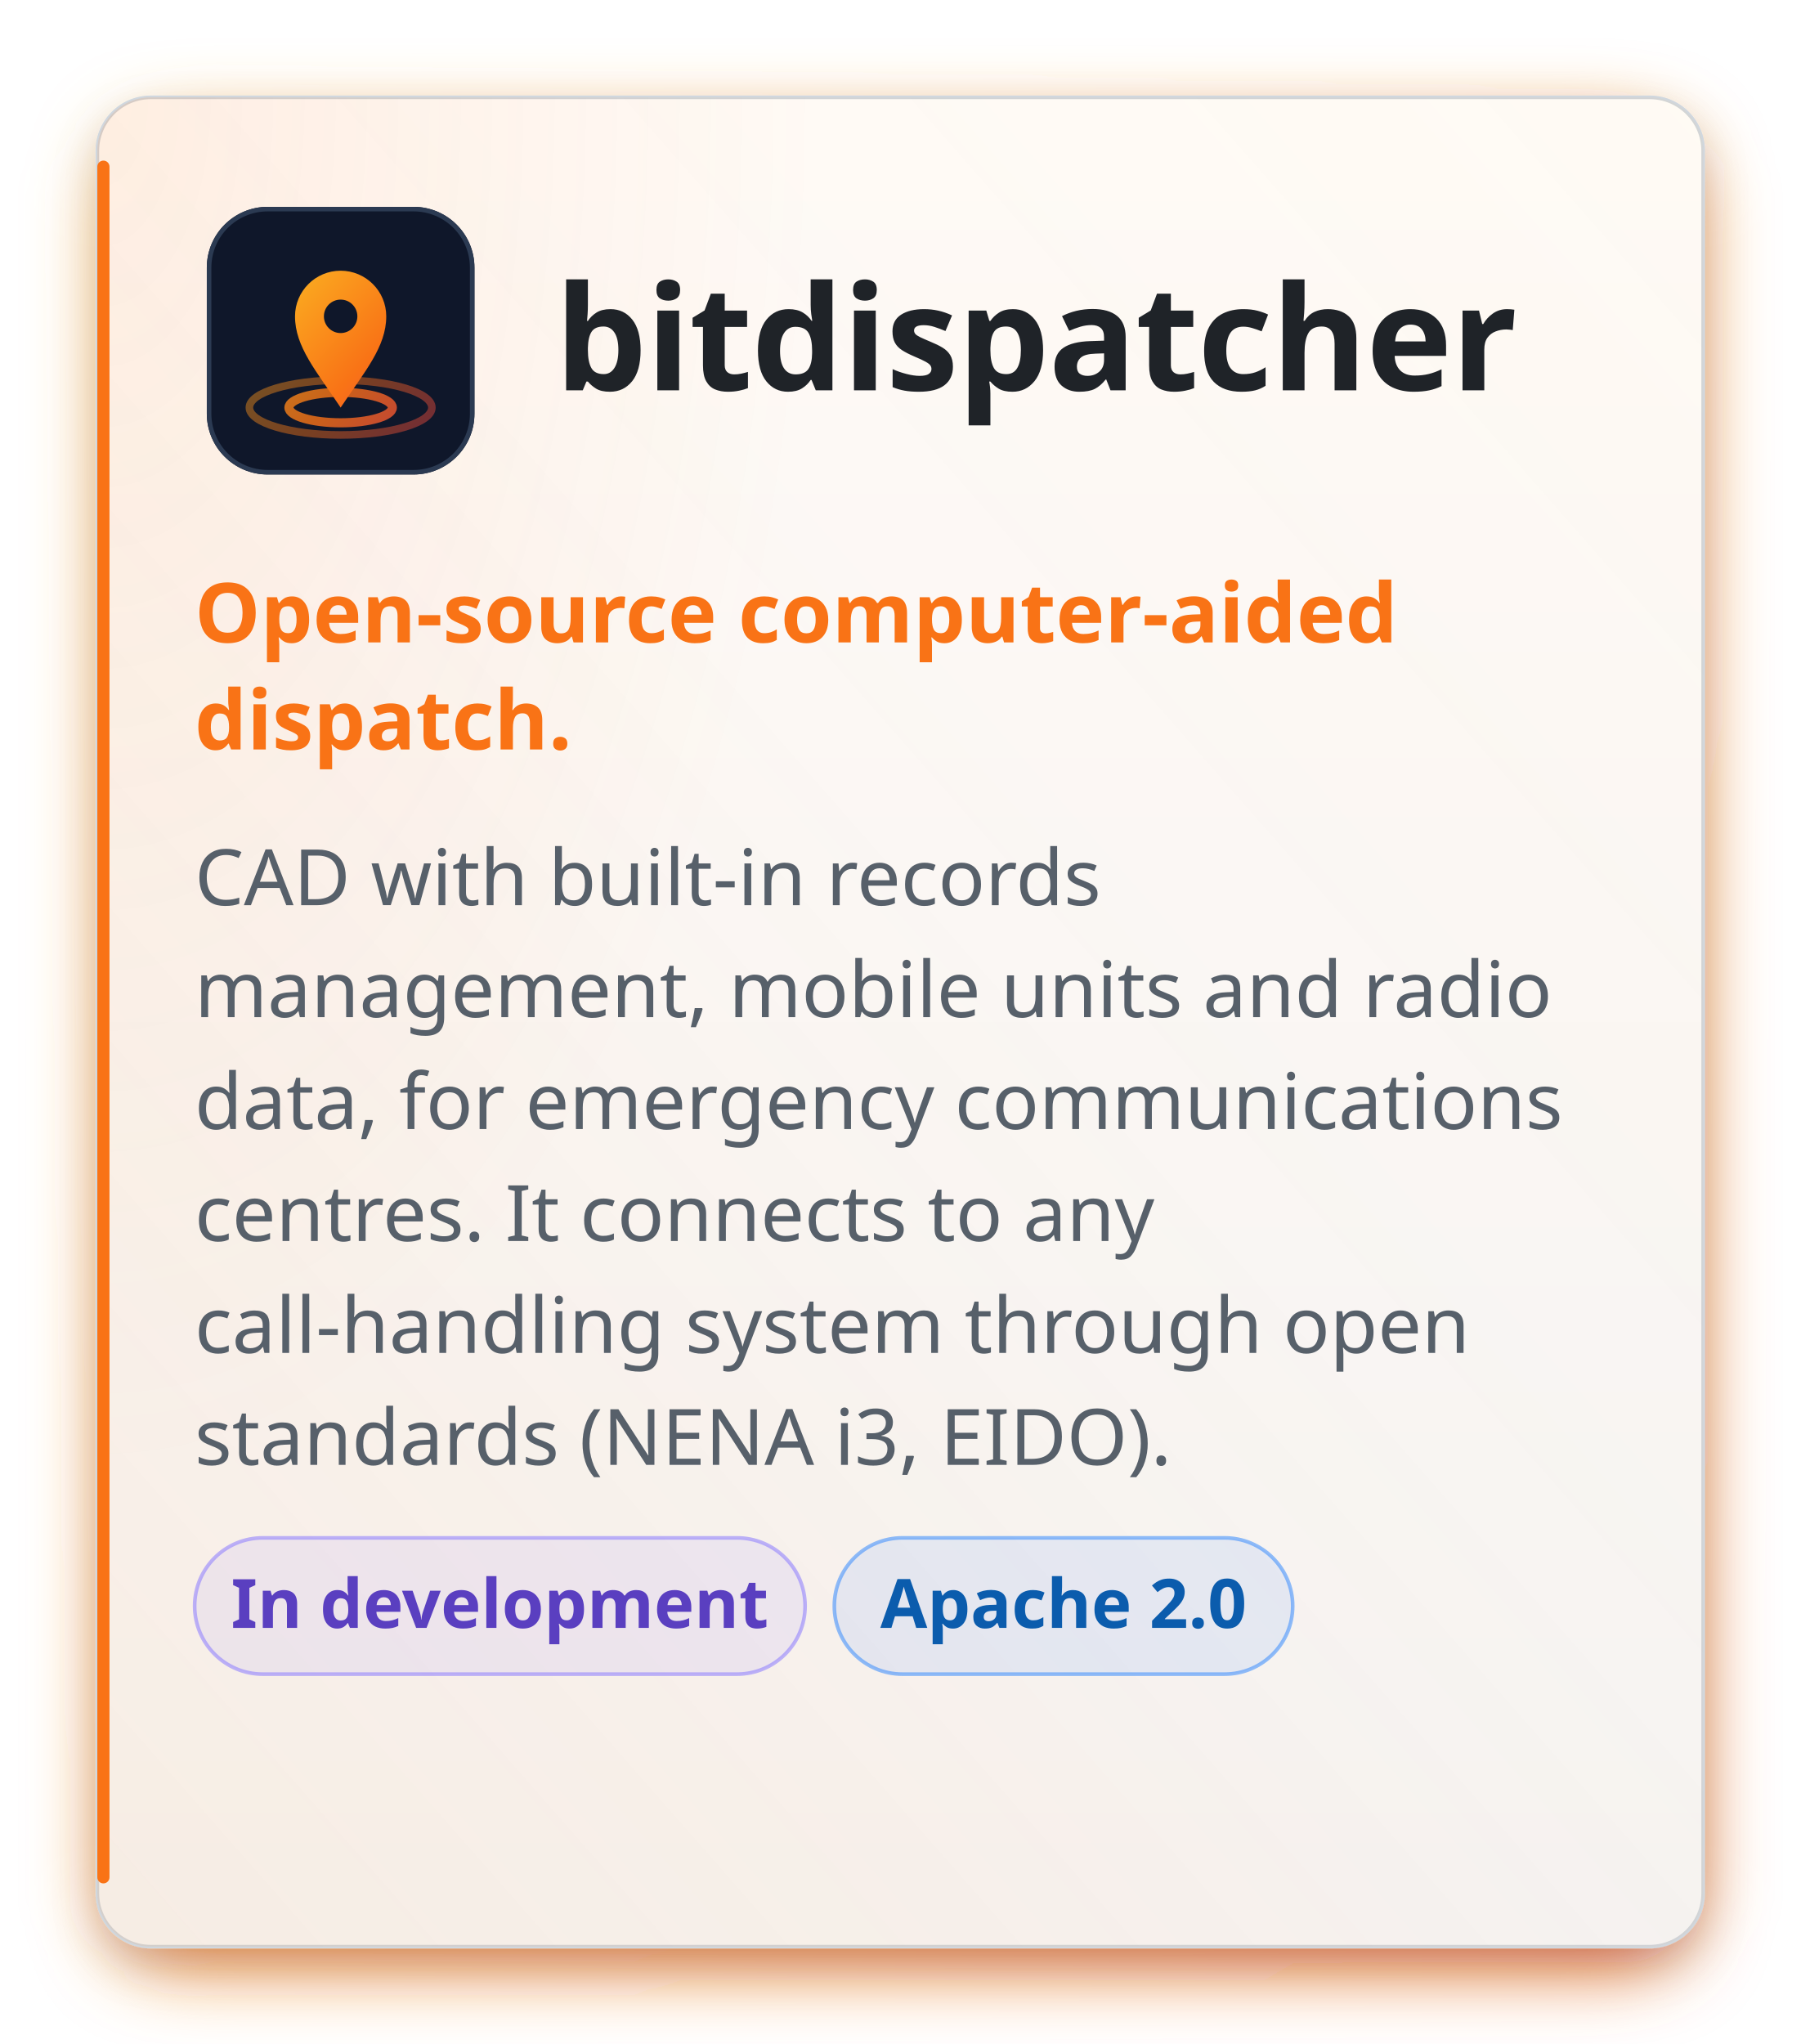
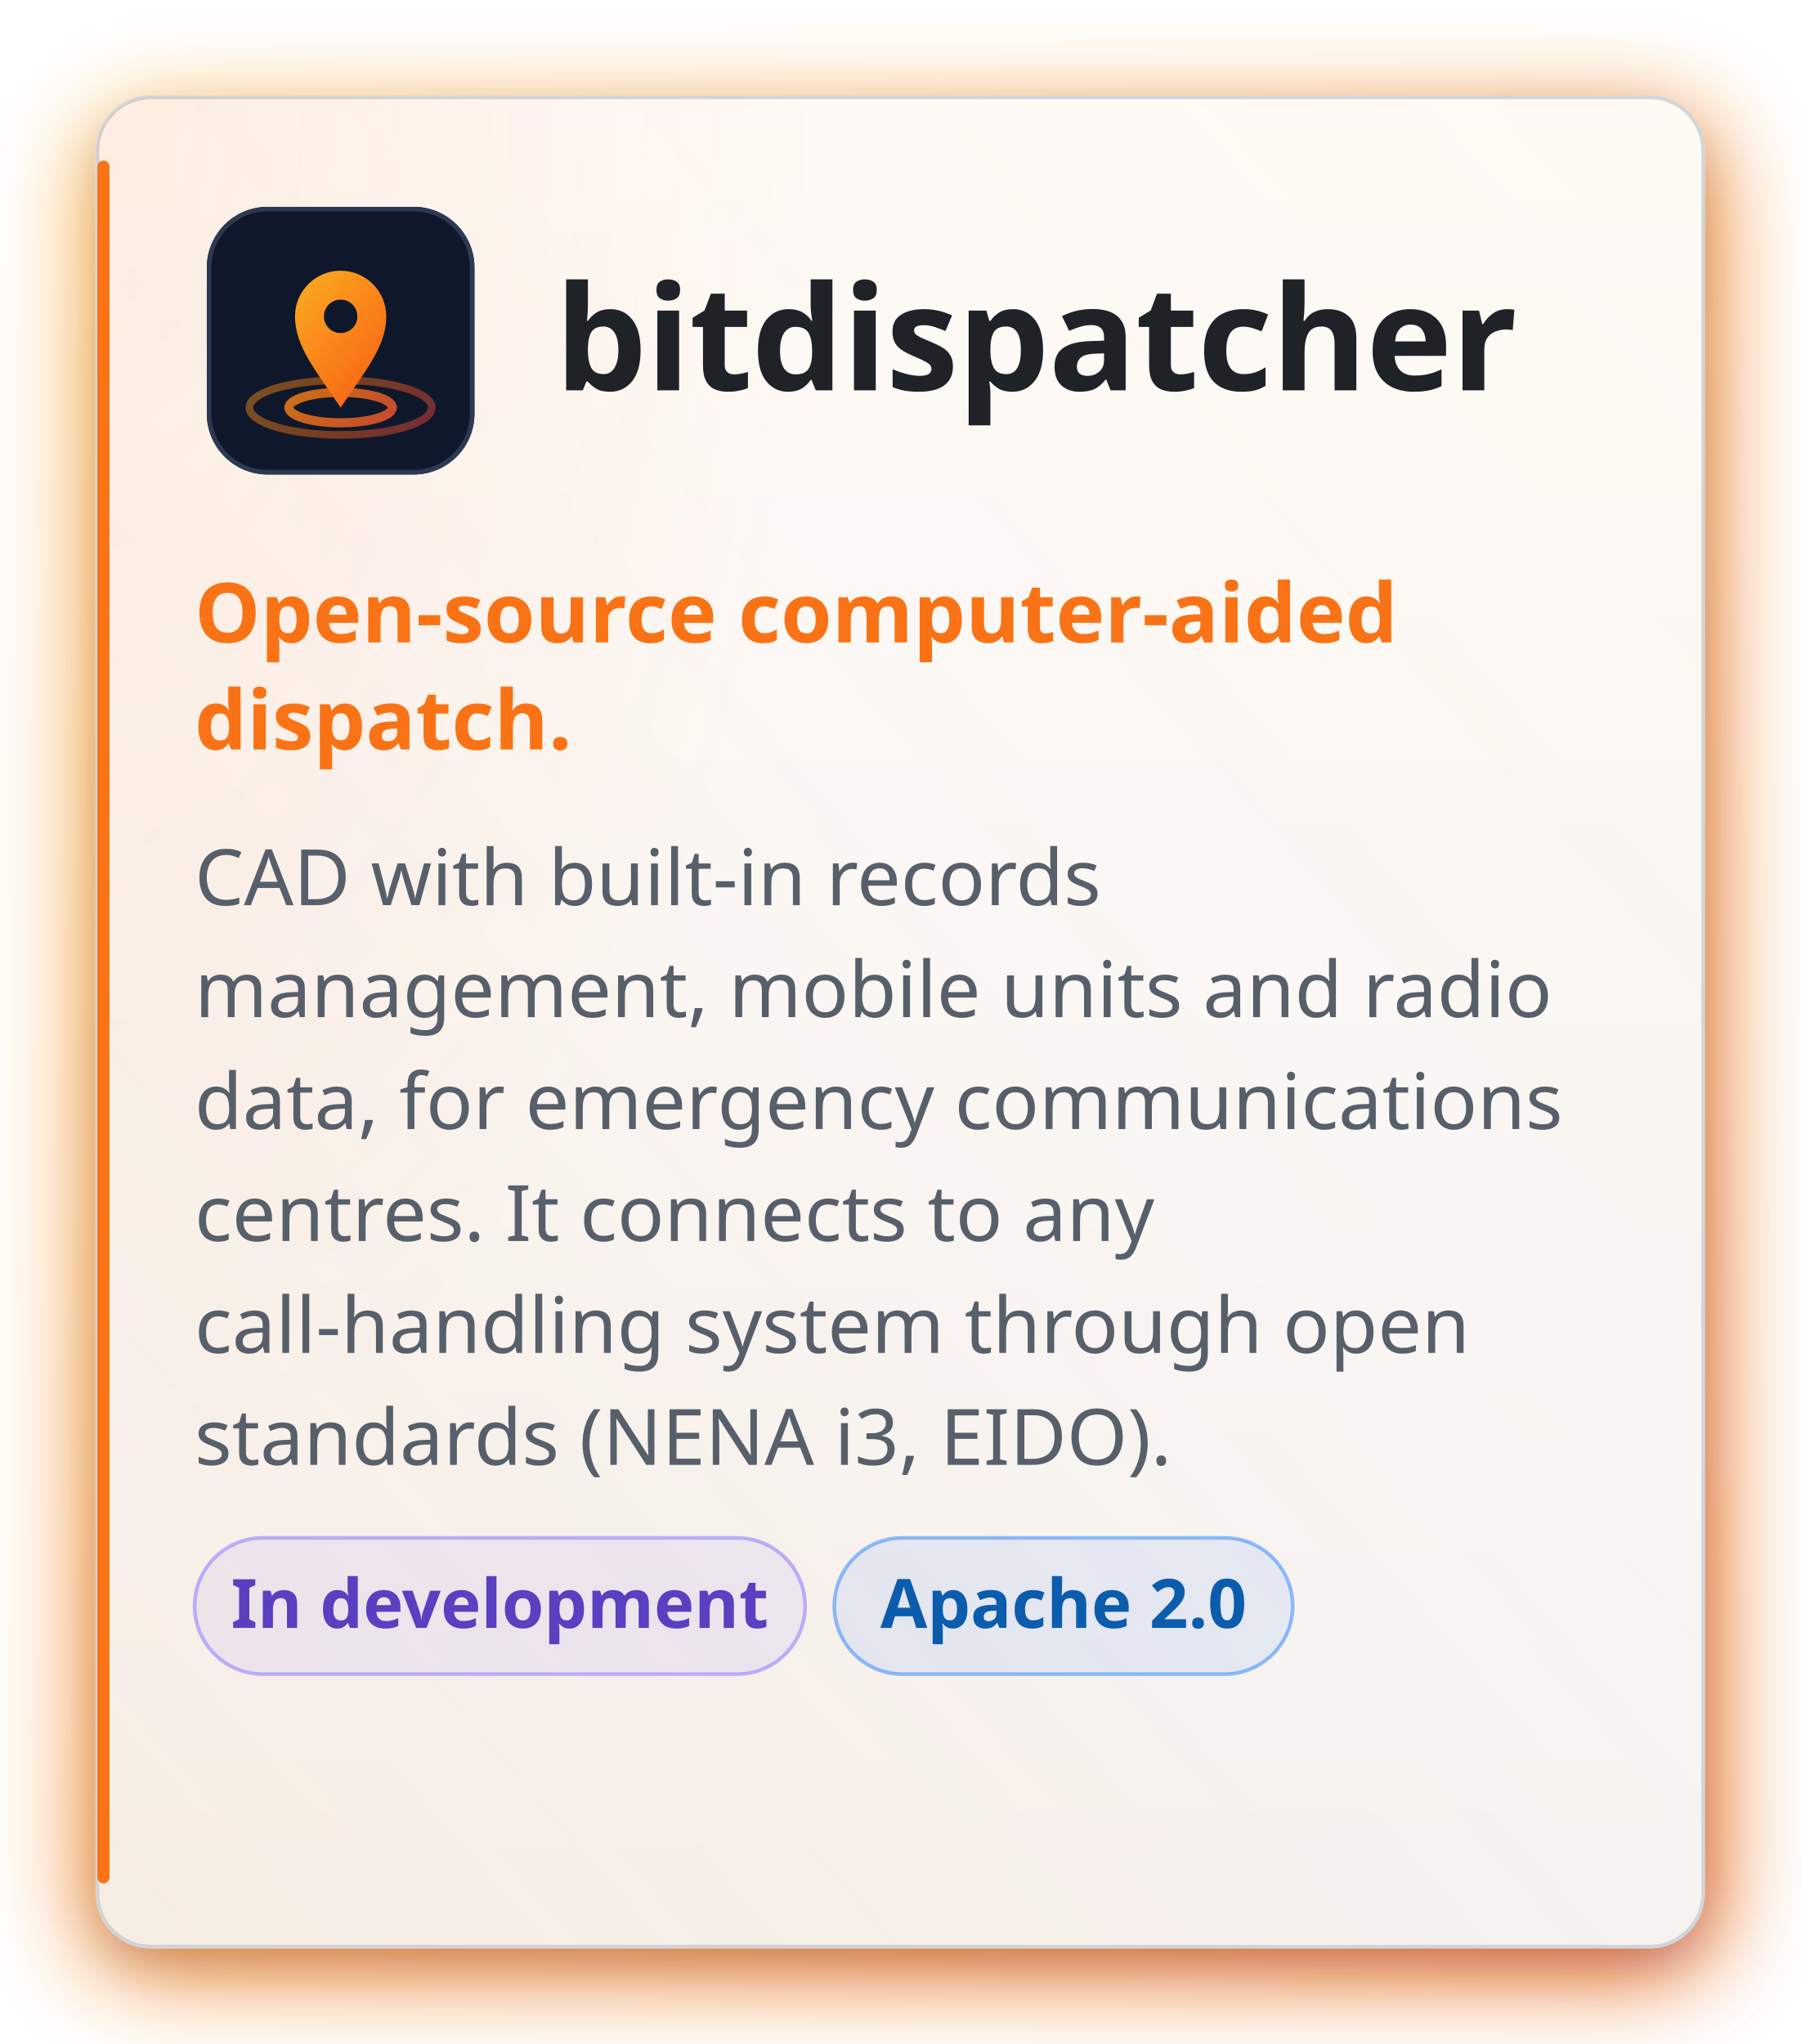
<svg xmlns="http://www.w3.org/2000/svg" viewBox="0 0 740 840" width="740" height="840" role="img" aria-label="bitdispatcher: Open-source computer-aided dispatch.">
-   <style>@keyframes glow{0%,100%{opacity:0.15}50%{opacity:0.55}}@keyframes warm{0%,100%{opacity:0}50%{opacity:1}}.glow{animation:glow 4.8s ease-in-out infinite;animation-delay:-2.40s}.warm{animation:warm 4.8s ease-in-out infinite;animation-delay:-2.40s}@media (prefers-reduced-motion: reduce){.glow,.warm{animation:none}.glow{opacity:0.45}.warm{opacity:0.5}}</style>
+   <style>@keyframes glow{0%,100%{opacity:0.25}50%{opacity:0.7}}@keyframes warm{0%,100%{opacity:0}50%{opacity:1}}.glow{animation:glow 4.8s ease-in-out infinite;animation-delay:-2.40s}.warm{animation:warm 4.8s ease-in-out infinite;animation-delay:-2.40s}@media (prefers-reduced-motion: reduce){.glow,.warm{animation:none}.glow{opacity:0.45}.warm{opacity:0.5}}</style>
  <defs>
    <linearGradient id="cardfill" x1="0" y1="0" x2="0" y2="1">
      <stop offset="0" stop-color="#ffffff" />
      <stop offset="1" stop-color="#f6f8fa" />
    </linearGradient>
    <radialGradient id="accentglow" cx="0" cy="0" r="0.75" gradientTransform="scale(0.6 1)">
      <stop offset="0" stop-color="#f97316" stop-opacity="0.09" />
      <stop offset="1" stop-color="#f97316" stop-opacity="0" />
    </radialGradient>
    <linearGradient id="glowfill" x1="0" y1="0" x2="1" y2="1">
      <stop offset="0" stop-color="#ffb347" />
      <stop offset="0.5" stop-color="#f58220" />
      <stop offset="1" stop-color="#ea580c" />
    </linearGradient>
    <linearGradient id="warmfill" x1="0" y1="1" x2="1" y2="0">
      <stop offset="0" stop-color="#f58220" stop-opacity="0.1" />
      <stop offset="0.55" stop-color="#f58220" stop-opacity="0.04" />
      <stop offset="1" stop-color="#ffb347" stop-opacity="0.06" />
    </linearGradient>
    <filter id="soft" x="-15%" y="-15%" width="130%" height="135%">
-       <feGaussianBlur stdDeviation="16" />
+       <feGaussianBlur stdDeviation="20" />
    </filter>
    <filter id="lift" x="-5%" y="-8%" width="110%" height="125%">
      <feDropShadow dx="0" dy="8" stdDeviation="9" flood-color="#1f2328" flood-opacity="0.14" />
    </filter>
  </defs>
  <g font-family="-apple-system, 'Segoe UI', 'Noto Sans', Helvetica, Arial, sans-serif">
-     <rect class="glow" x="46" y="54" width="648" height="752" rx="26" fill="url(#glowfill)" filter="url(#soft)" />
+     <rect class="glow" x="36" y="48" width="668" height="762" rx="26" fill="url(#glowfill)" filter="url(#soft)" />
    <rect x="40" y="40" width="660" height="760" rx="22" fill="url(#cardfill)" stroke="#d0d7de" stroke-width="1.5" filter="url(#lift)" />
    <rect x="40" y="40" width="660" height="760" rx="22" fill="url(#accentglow)" />
    <rect class="warm" x="40" y="40" width="660" height="760" rx="22" fill="url(#warmfill)" />
    <rect x="40" y="66" width="5" height="708" rx="2.5" fill="#f97316" />
    <svg x="80" y="80" width="120" height="120" viewBox="0 0 96 96">
      <rect x="4" y="4" width="88" height="88" rx="20" fill="#0f172a" />
      <rect x="4.75" y="4.75" width="86.5" height="86.5" rx="19.25" fill="none" stroke="#2b3a52" stroke-width="1.5" />
      <defs>
        <linearGradient id="bdg" gradientUnits="userSpaceOnUse" x1="18" y1="25" x2="78" y2="79">
          <stop offset="0" stop-color="#fbbf24" />
          <stop offset=".6" stop-color="#f97316" />
          <stop offset="1" stop-color="#ef4444" />
        </linearGradient>
      </defs>
      <g fill="none" stroke="url(#bdg)" stroke-linecap="round">
        <ellipse cx="48" cy="70" rx="30" ry="9" stroke-width="2.5" stroke-opacity="0.45" />
        <ellipse cx="48" cy="70" rx="17" ry="5" stroke-width="3" stroke-opacity="0.8" />
      </g>
      <path d="M48 70 C40 58 33 50 33 40 a15 15 0 0 1 30 0 C63 50 56 58 48 70 Z" fill="url(#bdg)" />
      <circle cx="48" cy="40" r="5.5" fill="#0f172a" />
    </svg>
    <text x="228" y="160.4" font-size="60" font-weight="800" fill="#1f2328" letter-spacing="-0.5">bitdispatcher</text>
    <text x="80" y="264.0" font-size="34" font-weight="600" fill="#f97316">Open-source computer-aided</text>
    <text x="80" y="308.0" font-size="34" font-weight="600" fill="#f97316">dispatch.</text>
    <text x="80" y="372.0" font-size="32" fill="#57606a">CAD with built-in records</text>
    <text x="80" y="418.0" font-size="32" fill="#57606a">management, mobile units and radio</text>
    <text x="80" y="464.0" font-size="32" fill="#57606a">data, for emergency communications</text>
    <text x="80" y="510.0" font-size="32" fill="#57606a">centres. It connects to any</text>
    <text x="80" y="556.0" font-size="32" fill="#57606a">call-handling system through open</text>
    <text x="80" y="602.0" font-size="32" fill="#57606a">standards (NENA i3, EIDO).</text>
    <rect x="80.0" y="632" width="250.9" height="56" rx="28.0" fill="#8b7bff" fill-opacity="0.1" stroke="#8b7bff" stroke-opacity="0.55" stroke-width="1.5" />
    <text x="205.4" y="669.0" font-size="28" font-weight="600" fill="#5a3fc0" text-anchor="middle">In development</text>
    <rect x="342.9" y="632" width="188.4" height="56" rx="28.0" fill="#388bfd" fill-opacity="0.1" stroke="#388bfd" stroke-opacity="0.55" stroke-width="1.5" />
    <text x="437.1" y="669.0" font-size="28" font-weight="600" fill="#0b5cad" text-anchor="middle">Apache 2.0</text>
  </g>
</svg>
